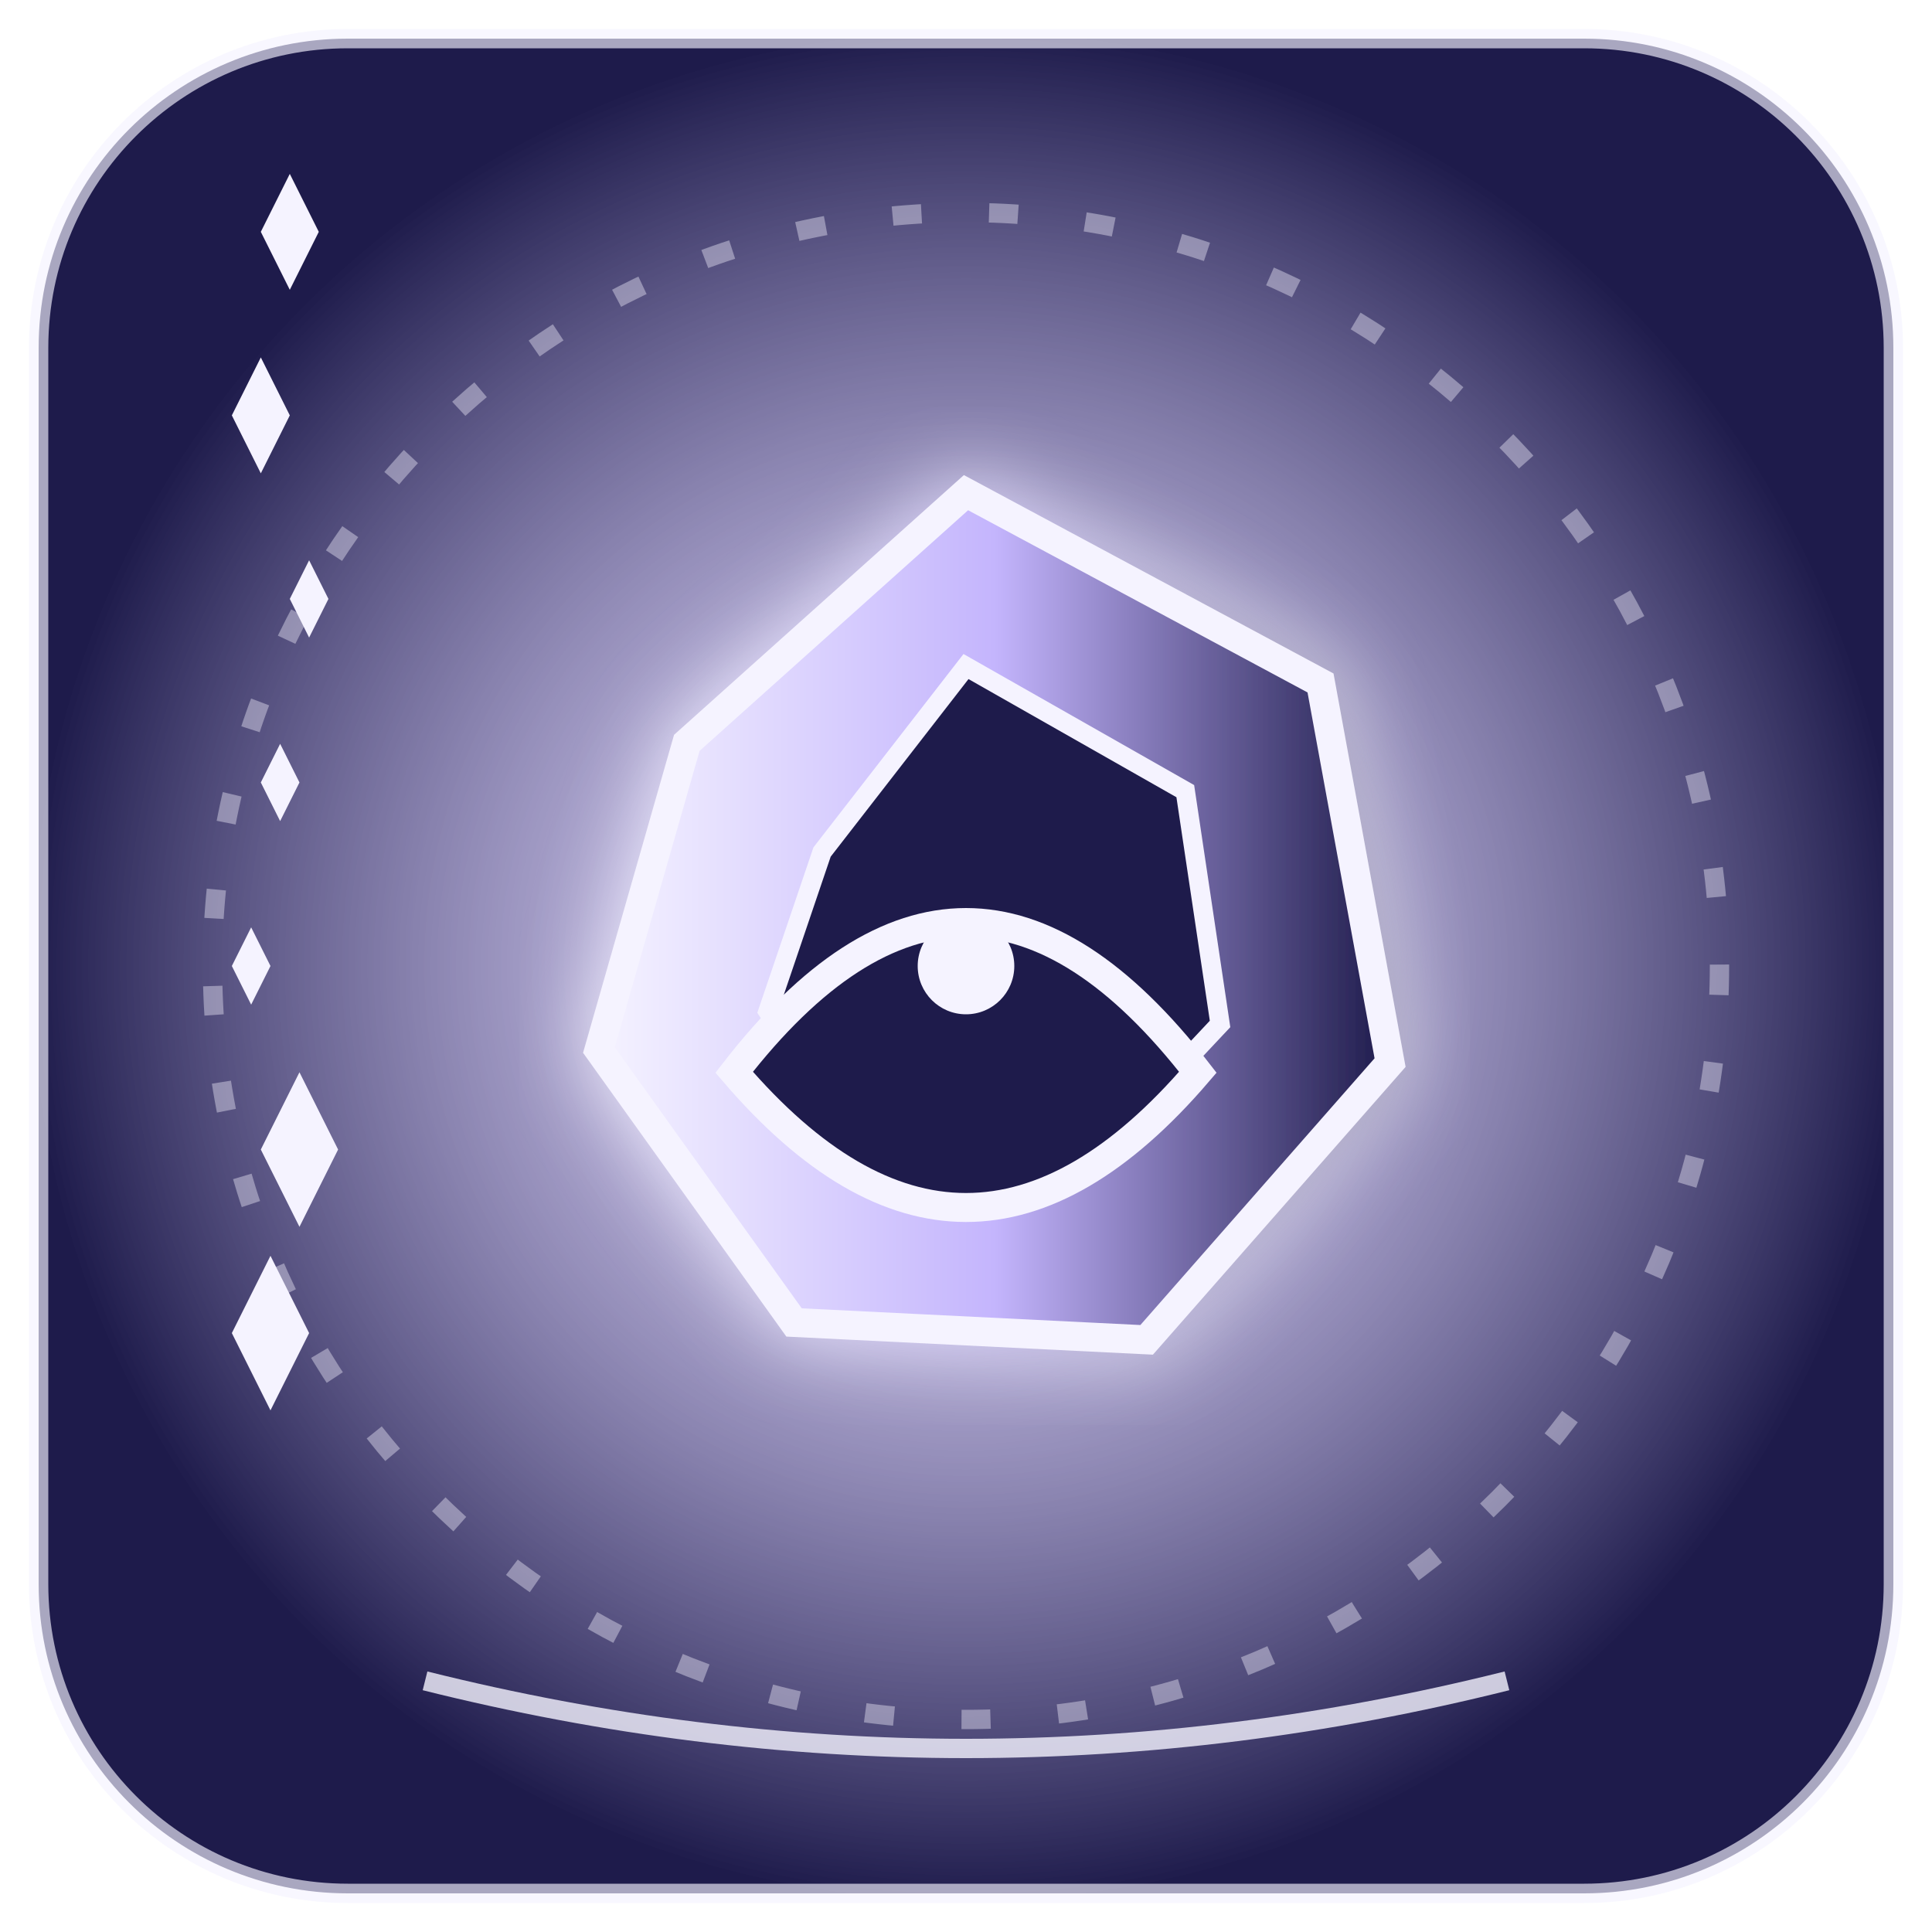
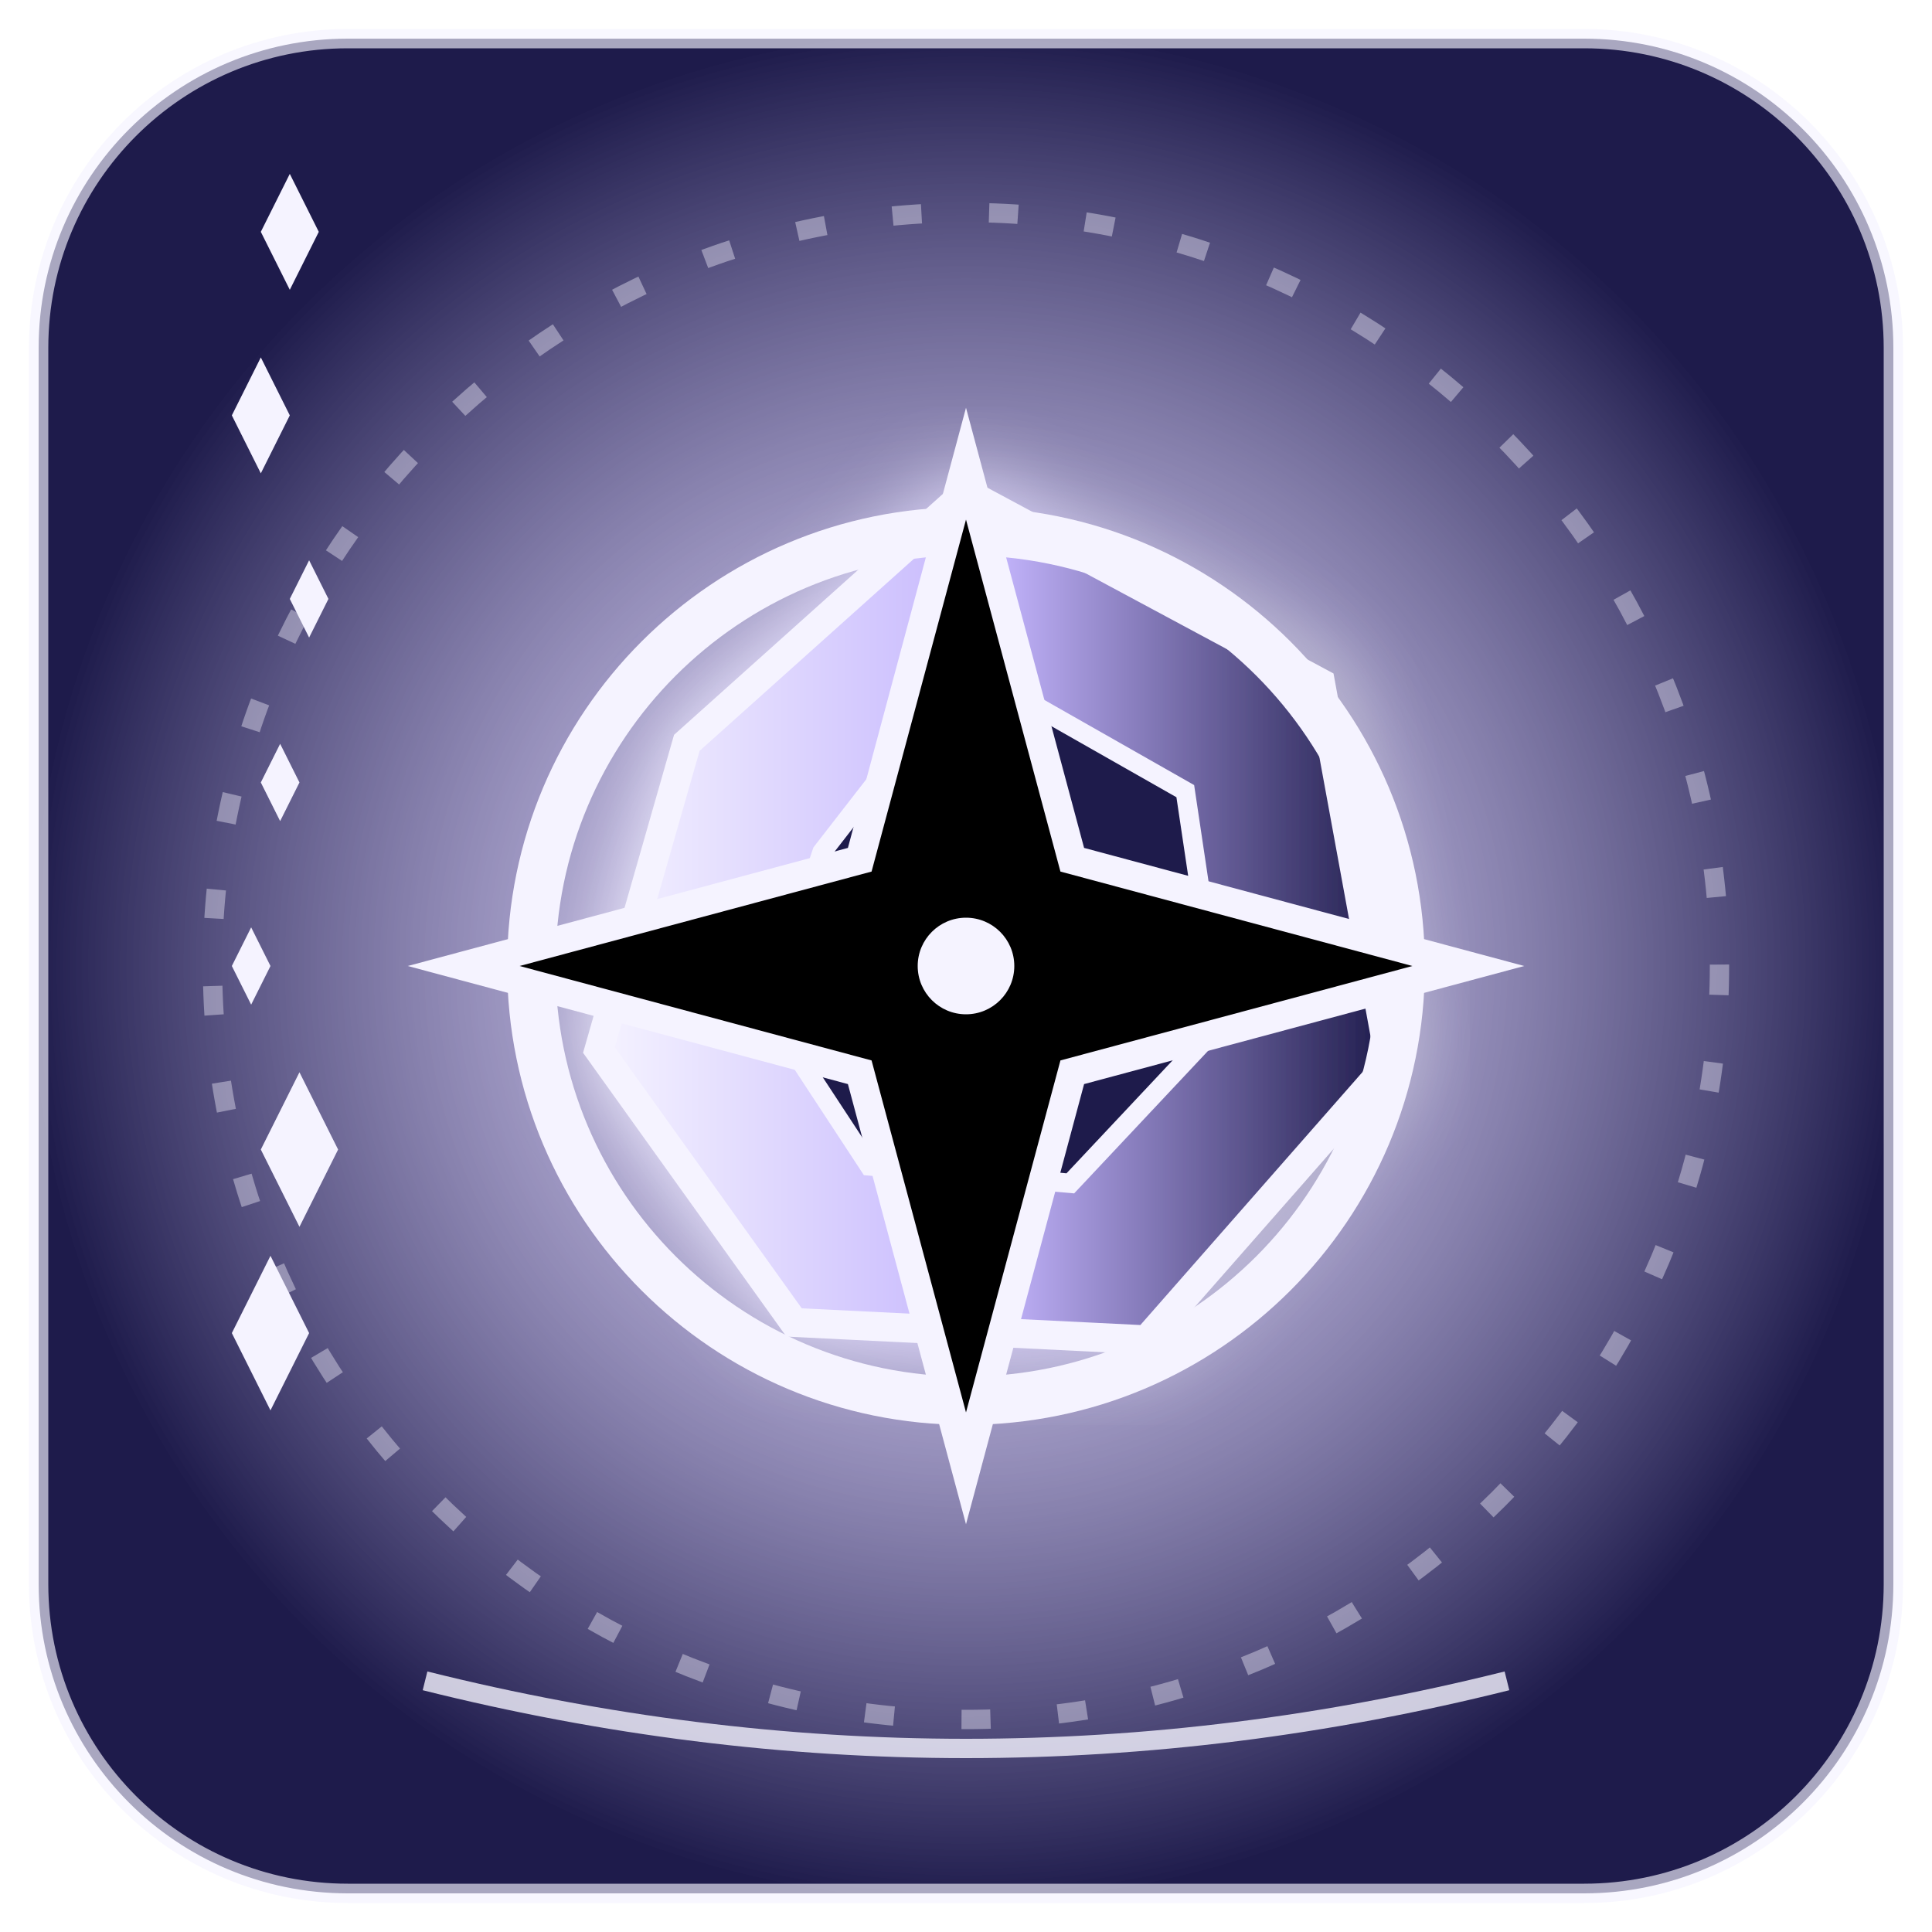
- <svg xmlns="http://www.w3.org/2000/svg" viewBox="0 0 200 200" role="img" aria-labelledby="title">
+ <svg xmlns="http://www.w3.org/2000/svg" viewBox="0 0 200 200" data-gift-id="dreamscape-n06" role="img" aria-labelledby="title">
  <defs>
    <radialGradient id="bg">
      <stop stop-color="#C4B5FD" stop-opacity=".42" />
      <stop offset="1" stop-color="#1E1B4B" />
    </radialGradient>
    <linearGradient id="metal">
      <stop stop-color="#F5F3FF" />
      <stop offset=".5" stop-color="#C4B5FD" />
      <stop offset="1" stop-color="#1E1B4B" />
    </linearGradient>
    <filter id="glow">
      <feGaussianBlur stdDeviation="4" result="x" />
      <feMerge>
        <feMergeNode in="x" />
        <feMergeNode in="SourceGraphic" />
      </feMerge>
    </filter>
  </defs>
  <rect x="4" y="4" width="192" height="192" rx="32" fill="url(#bg)" stroke="#F5F3FF" stroke-opacity=".65" stroke-width="2" />
  <circle cx="100" cy="100" r="78" fill="none" stroke="#F5F3FF" stroke-opacity=".4" stroke-width="2" stroke-dasharray="3 7" />
  <polygon points="100.0,51.0 136.7,70.7 143.9,110.0 118.7,138.7 82.2,136.9 62.0,108.7 71.1,76.9" fill="url(#metal)" stroke="#F5F3FF" stroke-width="3" filter="url(#glow)" />
  <polygon points="100.0,69.0 122.7,81.9 126.3,106.0 110.8,122.5 90.0,120.7 79.5,104.7 85.1,88.2" fill="#1E1B4B" stroke="#F5F3FF" stroke-width="2" />
-   <path d="M100 42 #F5F3FF87 66 58 78 58 108 #F5F3FF58 137 78 155 100 155 #F5F3FF122 155 142 137 142 108 #F5F3FF142 78 113 66 100 42Z" fill="##F5F3FF4#1E1B4B5FD" stroke="#F5F3FF" stroke-width="4" />
-   <path d="M76 111 Q100 80 124 111 Q100 139 76 111Z" fill="#1E1B4B" stroke="#F5F3FF" stroke-width="3" />
+   <circle cx="100" cy="100" r="45" fill="none" stroke="#F5F3FF" stroke-width="5" />
+   <path d="M100 48 L111 89 L152 100 L111 111 L100 152 L89 111 L48 100 L89 89Z" fill="##F5F3FF4#1E1B4B5FD" stroke="#F5F3FF" stroke-width="3" />
  <path d="M26 96 L28 100 L26 104 L24 100Z" fill="#F5F3FF" />
  <path d="M27 37 L30 43 L27 49 L24 43Z" fill="#F5F3FF" />
  <path d="M28 130 L32 138 L28 146 L24 138Z" fill="#F5F3FF" />
  <path d="M29 77 L31 81 L29 85 L27 81Z" fill="#F5F3FF" />
  <path d="M30 18 L33 24 L30 30 L27 24Z" fill="#F5F3FF" />
  <path d="M31 111 L35 119 L31 127 L27 119Z" fill="#F5F3FF" />
  <path d="M32 58 L34 62 L32 66 L30 62Z" fill="#F5F3FF" />
  <circle cx="100" cy="100" r="5" fill="#F5F3FF" />
  <path d="M44 174 Q100 188 156 174" fill="none" stroke="#F5F3FF" stroke-opacity=".8" stroke-width="2" />
</svg>
